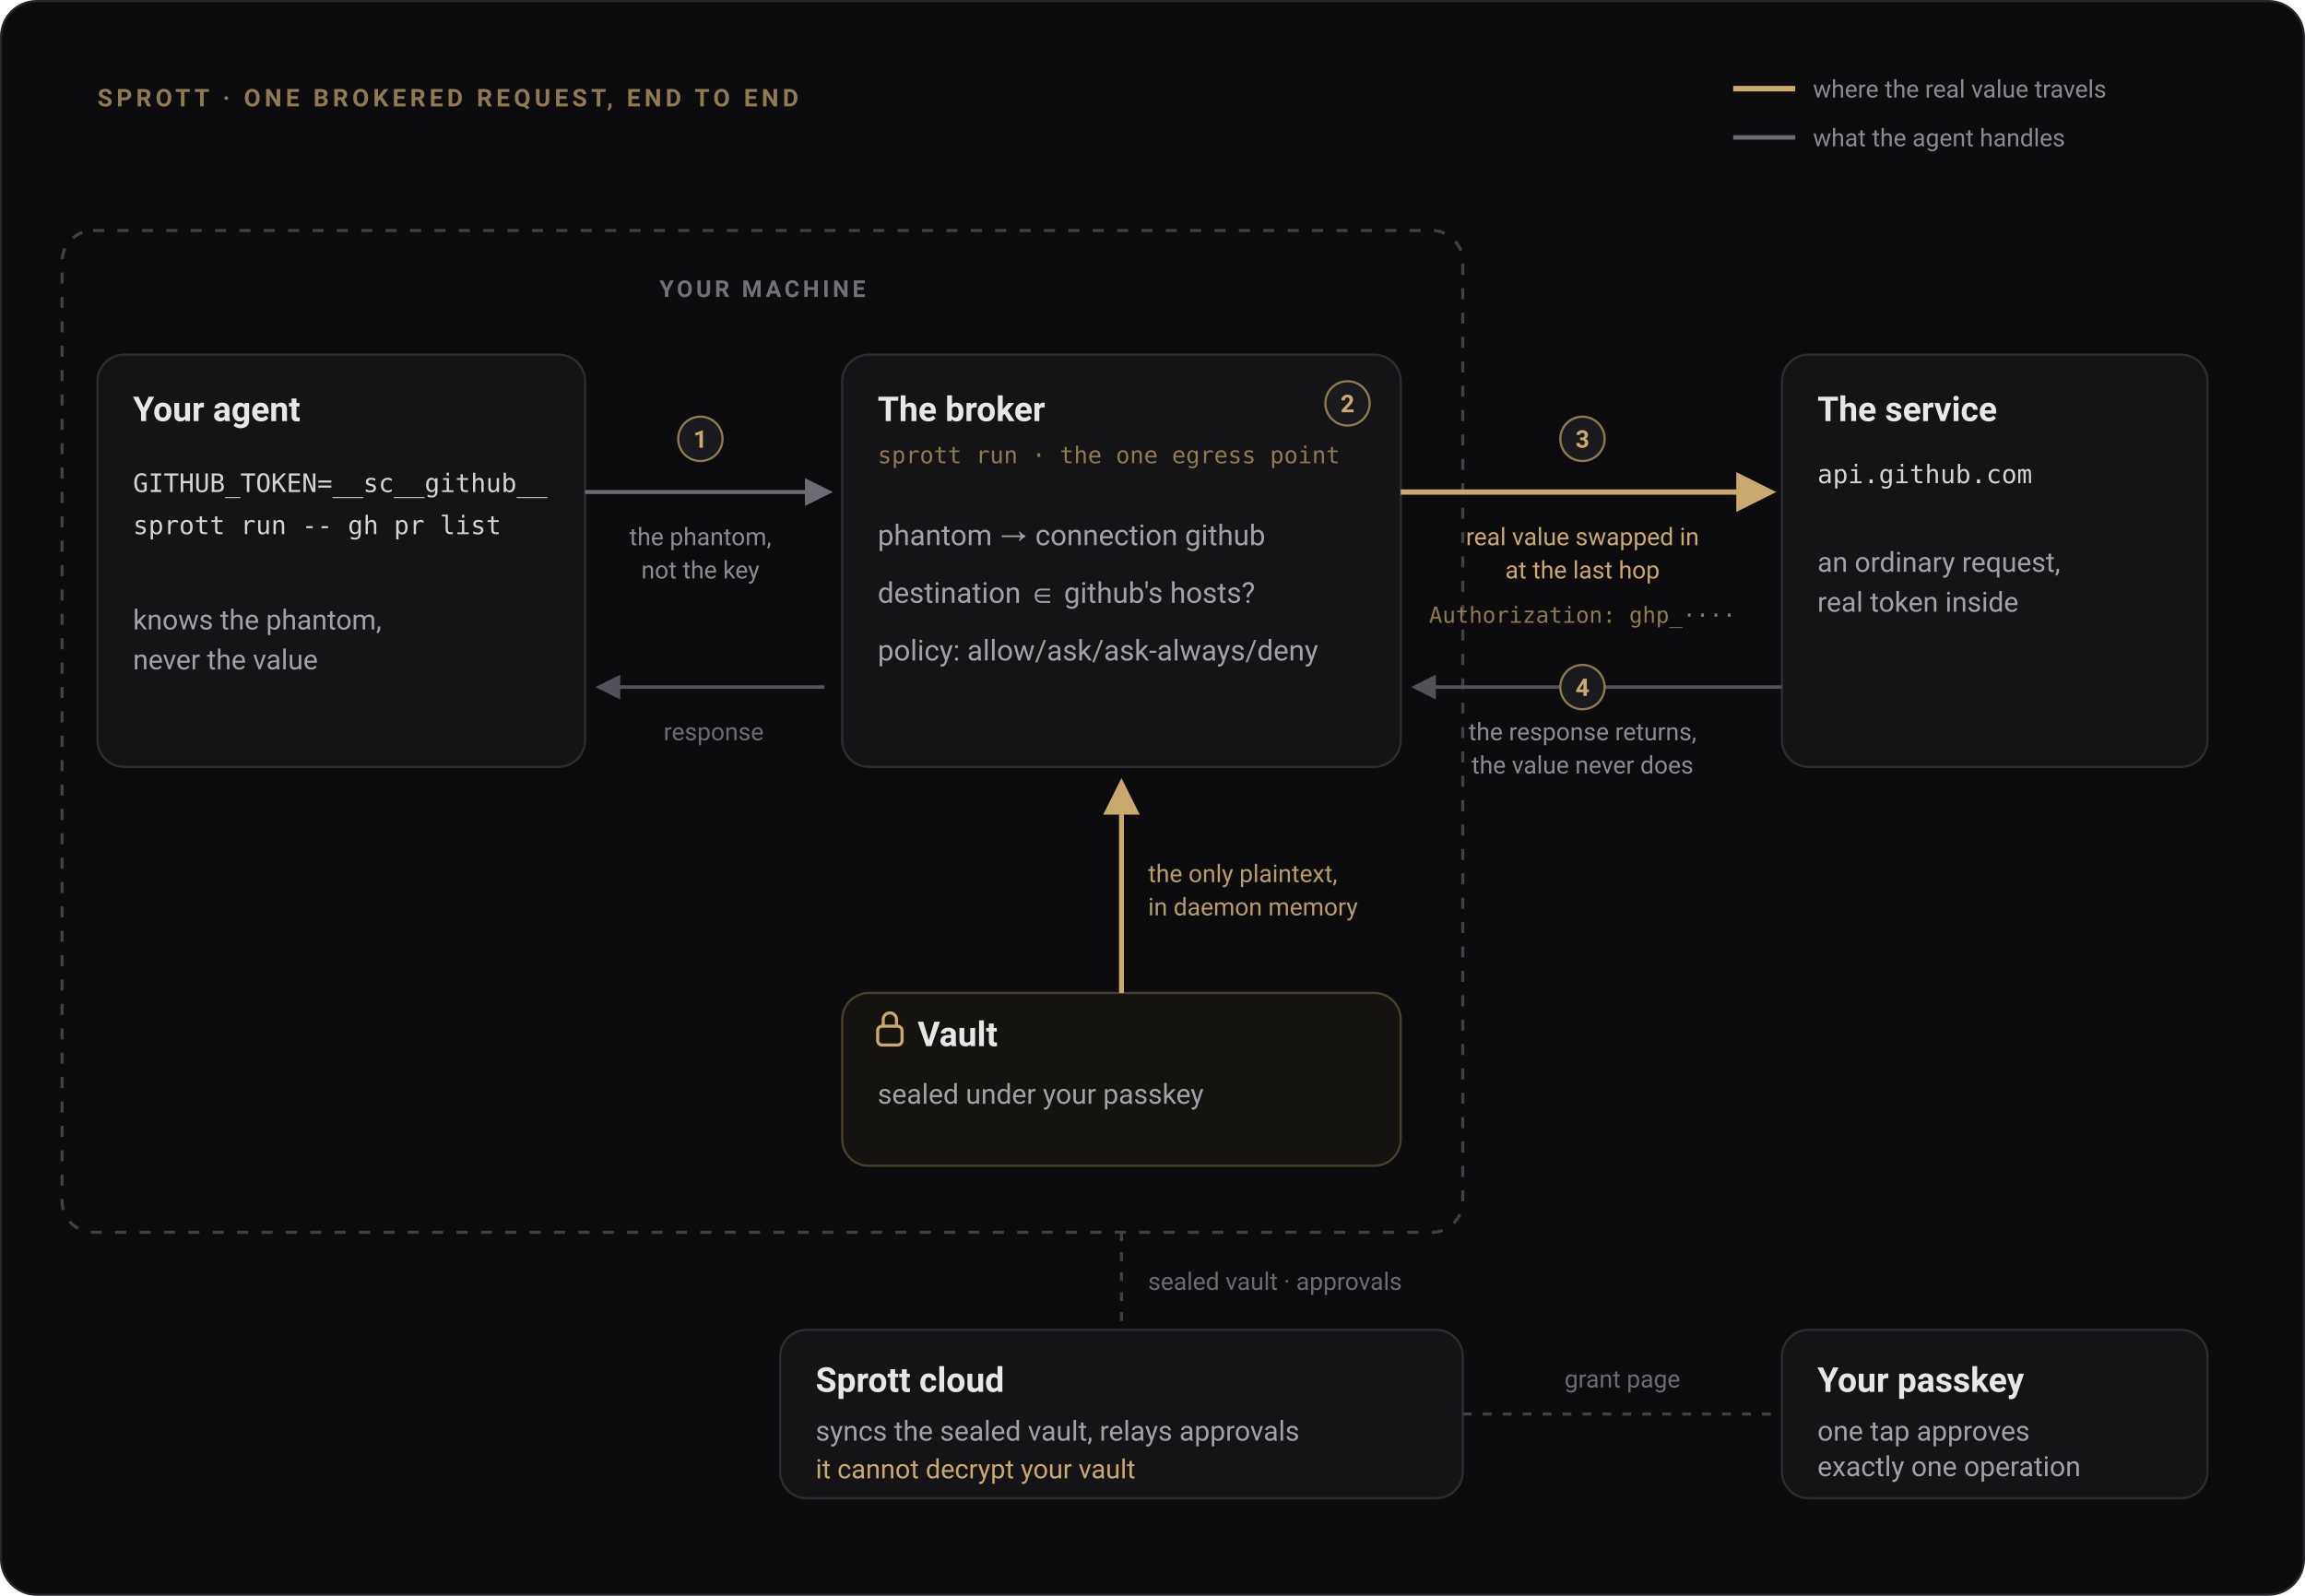
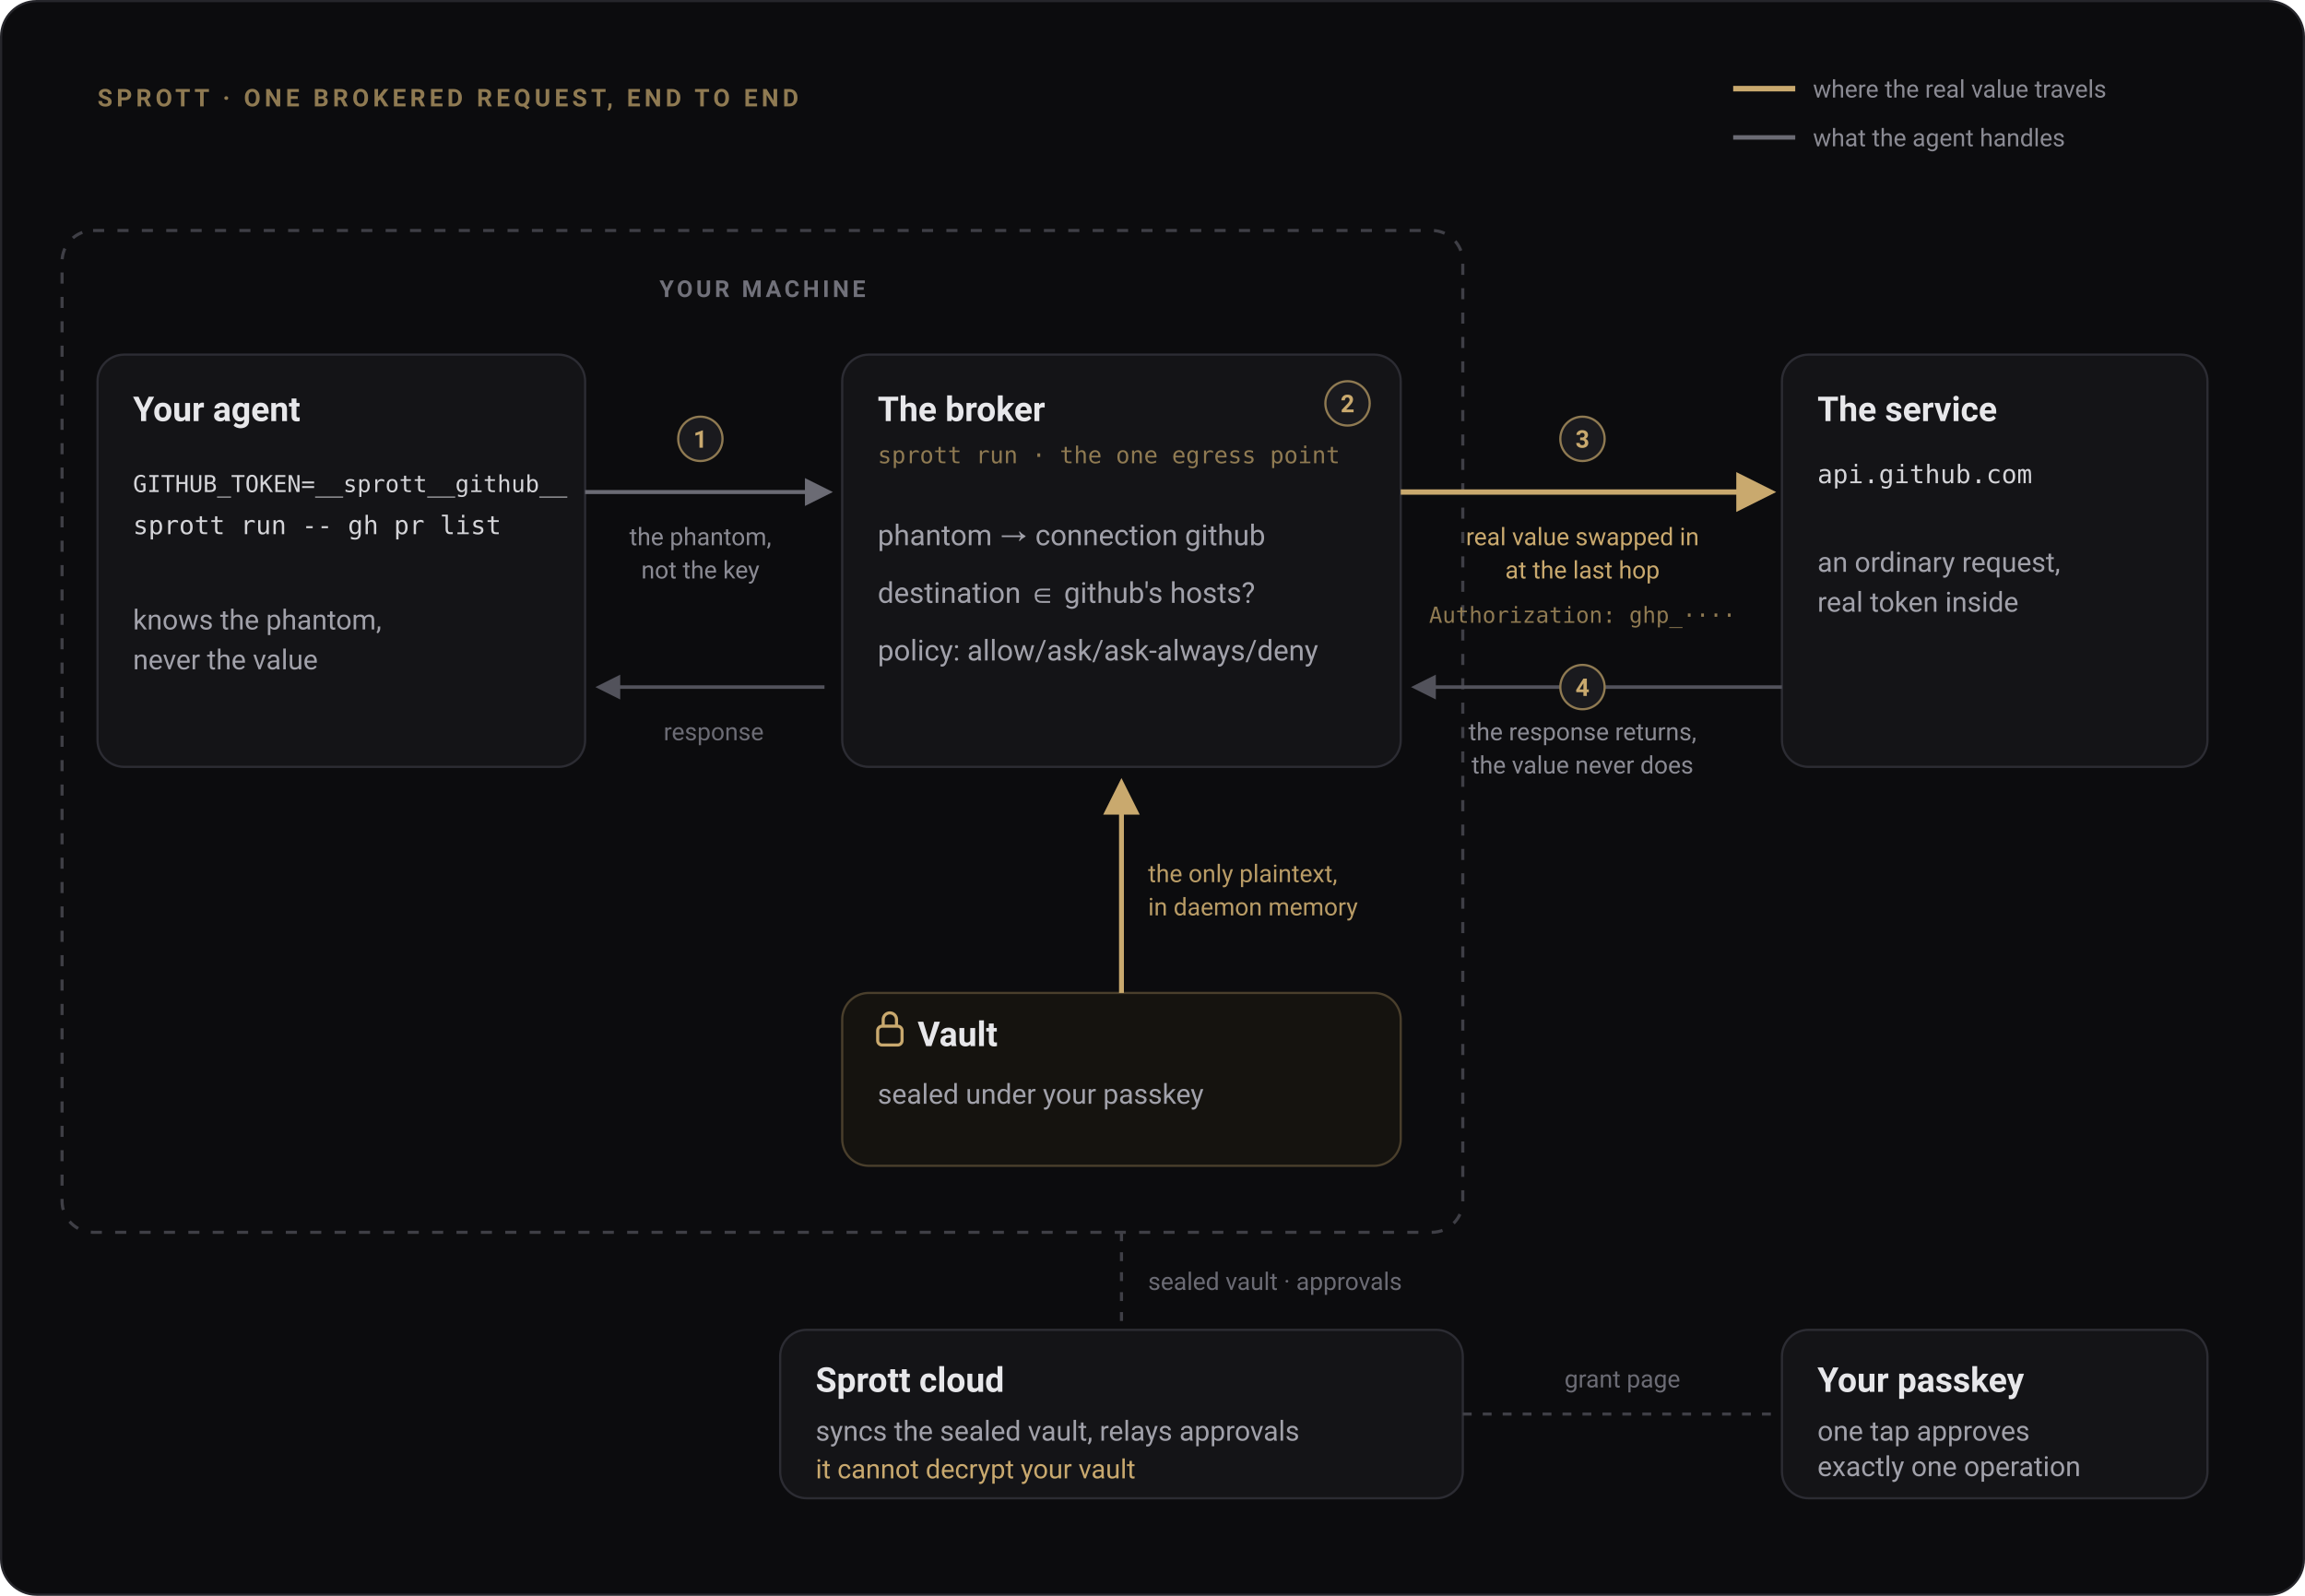
<svg xmlns="http://www.w3.org/2000/svg" viewBox="0 0 1040 720" width="1040" height="720" role="img">
  <style>
    text { font-family: -apple-system, 'Segoe UI', Roboto, Helvetica, Arial, sans-serif; }
    .cap  { font-size: 11px; letter-spacing: .16em; fill: #8f7a52; font-weight: 600; }
    .zone { font-size: 10.5px; letter-spacing: .14em; fill: #71717a; font-weight: 600; text-anchor: middle; }
    .bt   { font-size: 15.5px; font-weight: 600; fill: #e7e7ea; }
    .bd   { font-size: 12.5px; fill: #a1a1aa; }
    .ck   { font-size: 13px; fill: #a1a1aa; }
    .lb   { font-size: 11px; fill: #8a8a93; }
    .gl   { font-size: 11px; fill: #c9a96e; }
    .gd   { font-size: 11px; fill: #b99c66; }
    .dim  { font-size: 11px; fill: #6b6b74; }
    .mono { font-family: ui-monospace, 'SF Mono', 'Cascadia Mono', Menlo, Consolas, monospace; }
    .code { font-size: 11.5px; fill: #d4d4d8; }
    .num  { font-size: 11px; font-weight: 600; fill: #c9a96e; text-anchor: middle; }
    .mid  { text-anchor: middle; }
  </style>
  <defs>
    <marker id="mGray" viewBox="0 0 10 10" refX="7" refY="5" markerWidth="7" markerHeight="7" orient="auto">
      <path d="M0 0 L10 5 L0 10 Z" fill="#6b6b74" />
    </marker>
    <marker id="mDim" viewBox="0 0 10 10" refX="7" refY="5" markerWidth="7" markerHeight="7" orient="auto">
      <path d="M0 0 L10 5 L0 10 Z" fill="#52525b" />
    </marker>
    <marker id="mGold" viewBox="0 0 10 10" refX="7" refY="5" markerWidth="7.5" markerHeight="7.5" orient="auto">
      <path d="M0 0 L10 5 L0 10 Z" fill="#c9a96e" />
    </marker>
  </defs>
  <rect x="0.5" y="0.5" width="1039" height="719" rx="16" fill="#0c0c0e" stroke="#26262b" />
  <text class="cap" x="44" y="48">SPROTT · ONE BROKERED REQUEST, END TO END</text>
  <line x1="782" y1="40" x2="810" y2="40" stroke="#c9a96e" stroke-width="2.5" />
  <text class="lb" x="818" y="44">where the real value travels</text>
  <line x1="782" y1="62" x2="810" y2="62" stroke="#6b6b74" stroke-width="2" />
  <text class="lb" x="818" y="66">what the agent handles</text>
  <rect x="28" y="104" width="632" height="452" rx="14" fill="none" stroke="#3f3f46" stroke-width="1.4" stroke-dasharray="5 6" />
  <text class="zone" x="344" y="134">YOUR MACHINE</text>
  <rect x="44" y="160" width="220" height="186" rx="12" fill="#141417" stroke="#2c2c33" />
  <text class="bt" x="60" y="190">Your agent</text>
-   <text class="mono code" x="60" y="222">GITHUB_TOKEN=__sc__github__</text>
+   <text class="mono code" x="60" y="222" style="font-size:10.5px">GITHUB_TOKEN=__sprott__github__</text>
  <text class="mono code" x="60" y="241">sprott run -- gh pr list</text>
  <text class="bd" x="60" y="284">knows the phantom,</text>
  <text class="bd" x="60" y="302">never the value</text>
  <rect x="380" y="160" width="252" height="186" rx="12" fill="#141417" stroke="#2c2c33" />
  <text class="bt" x="396" y="190">The broker</text>
  <text class="mono" x="396" y="209" font-size="10.5" fill="#8f7a52">sprott run · the one egress point</text>
  <text class="ck" x="396" y="246">phantom → connection github</text>
  <text class="ck" x="396" y="272">destination ∈ github's hosts?</text>
  <text class="ck" x="396" y="298">policy: allow/ask/ask-always/deny</text>
  <circle cx="608" cy="182" r="10" fill="#1a1a1e" stroke="#8f7a52" />
  <text class="num" x="608" y="186">2</text>
  <rect x="380" y="448" width="252" height="78" rx="12" fill="#15130f" stroke="#4a3f2c" />
  <rect x="396" y="463" width="11" height="8.5" rx="2" fill="none" stroke="#c9a96e" stroke-width="1.4" />
  <path d="M398.5 463 v-3 a3 3 0 0 1 6 0 v3" fill="none" stroke="#c9a96e" stroke-width="1.4" />
  <text class="bt" x="414" y="472">Vault</text>
  <text class="bd" x="396" y="498">sealed under your passkey</text>
  <rect x="804" y="160" width="192" height="186" rx="12" fill="#141417" stroke="#2c2c33" />
  <text class="bt" x="820" y="190">The service</text>
  <text class="mono code" x="820" y="218">api.github.com</text>
  <text class="bd" x="820" y="258">an ordinary request,</text>
  <text class="bd" x="820" y="276">real token inside</text>
  <rect x="352" y="600" width="308" height="76" rx="12" fill="#141417" stroke="#2c2c33" />
  <text class="bt" x="368" y="628">Sprott cloud</text>
  <text class="bd" x="368" y="650">syncs the sealed vault, relays approvals</text>
  <text x="368" y="667" font-size="12" fill="#c9a96e">it cannot decrypt your vault</text>
  <rect x="804" y="600" width="192" height="76" rx="12" fill="#141417" stroke="#2c2c33" />
  <text class="bt" x="820" y="628">Your passkey</text>
  <text class="bd" x="820" y="650">one tap approves</text>
  <text class="bd" x="820" y="666">exactly one operation</text>
  <line x1="264" y1="222" x2="372" y2="222" stroke="#6b6b74" stroke-width="1.8" marker-end="url(#mGray)" />
  <circle cx="316" cy="198" r="10" fill="#1a1a1e" stroke="#8f7a52" />
  <text class="num" x="316" y="202">1</text>
  <text class="lb mid" x="316" y="246">the phantom,</text>
  <text class="lb mid" x="316" y="261">not the key</text>
  <line x1="632" y1="222" x2="796" y2="222" stroke="#c9a96e" stroke-width="2.4" marker-end="url(#mGold)" />
  <circle cx="714" cy="198" r="10" fill="#1a1a1e" stroke="#8f7a52" />
  <text class="num" x="714" y="202">3</text>
  <text class="gl mid" x="714" y="246">real value swapped in</text>
  <text class="gl mid" x="714" y="261">at the last hop</text>
  <text class="mono mid" x="714" y="281" font-size="10" fill="#8f7a52">Authorization: ghp_····</text>
  <line x1="804" y1="310" x2="640" y2="310" stroke="#52525b" stroke-width="1.6" marker-end="url(#mDim)" />
  <circle cx="714" cy="310" r="10" fill="#1a1a1e" stroke="#8f7a52" />
  <text class="num" x="714" y="314">4</text>
  <text class="lb mid" x="714" y="334">the response returns,</text>
  <text class="lb mid" x="714" y="349">the value never does</text>
  <line x1="372" y1="310" x2="272" y2="310" stroke="#52525b" stroke-width="1.6" marker-end="url(#mDim)" />
  <text class="dim mid" x="322" y="334">response</text>
  <line x1="506" y1="448" x2="506" y2="356" stroke="#c9a96e" stroke-width="2.2" marker-end="url(#mGold)" />
  <text class="gd" x="518" y="398">the only plaintext,</text>
  <text class="gd" x="518" y="413">in daemon memory</text>
  <line x1="506" y1="556" x2="506" y2="600" stroke="#3f3f46" stroke-width="1.4" stroke-dasharray="4 5" />
  <text class="dim" x="518" y="582">sealed vault · approvals</text>
  <line x1="660" y1="638" x2="804" y2="638" stroke="#3f3f46" stroke-width="1.4" stroke-dasharray="4 5" />
  <text class="dim mid" x="732" y="626">grant page</text>
</svg>
